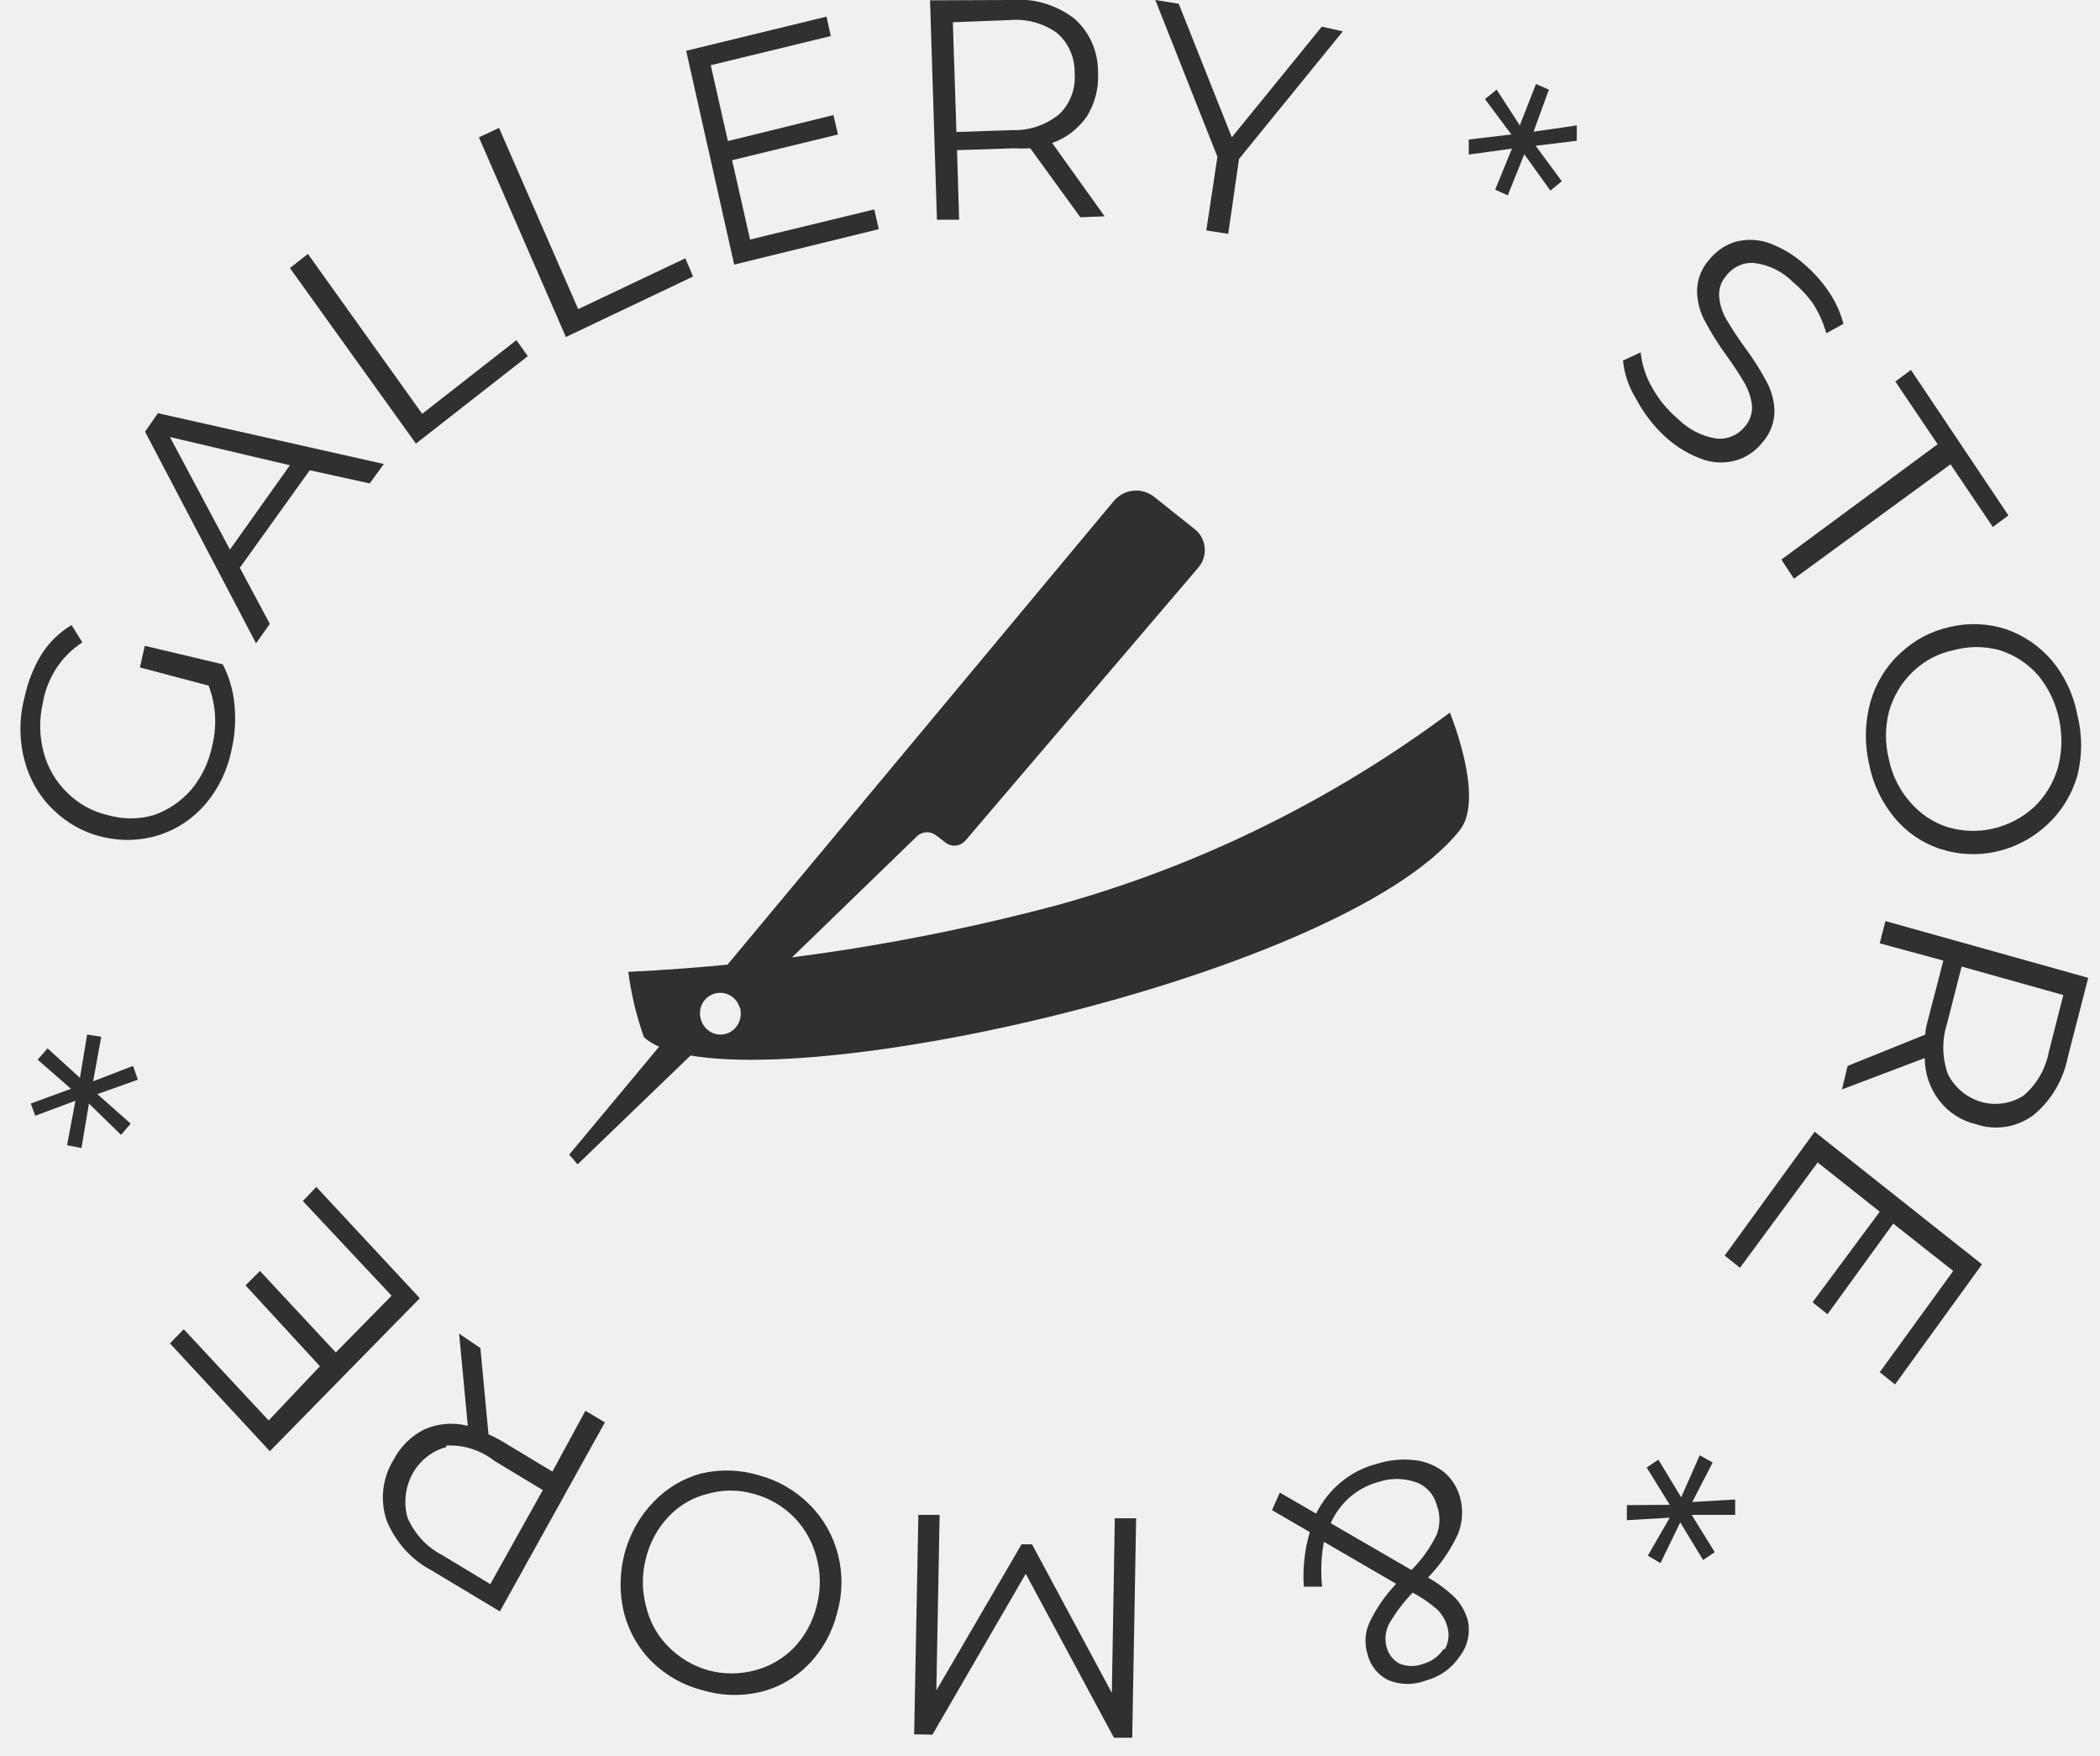
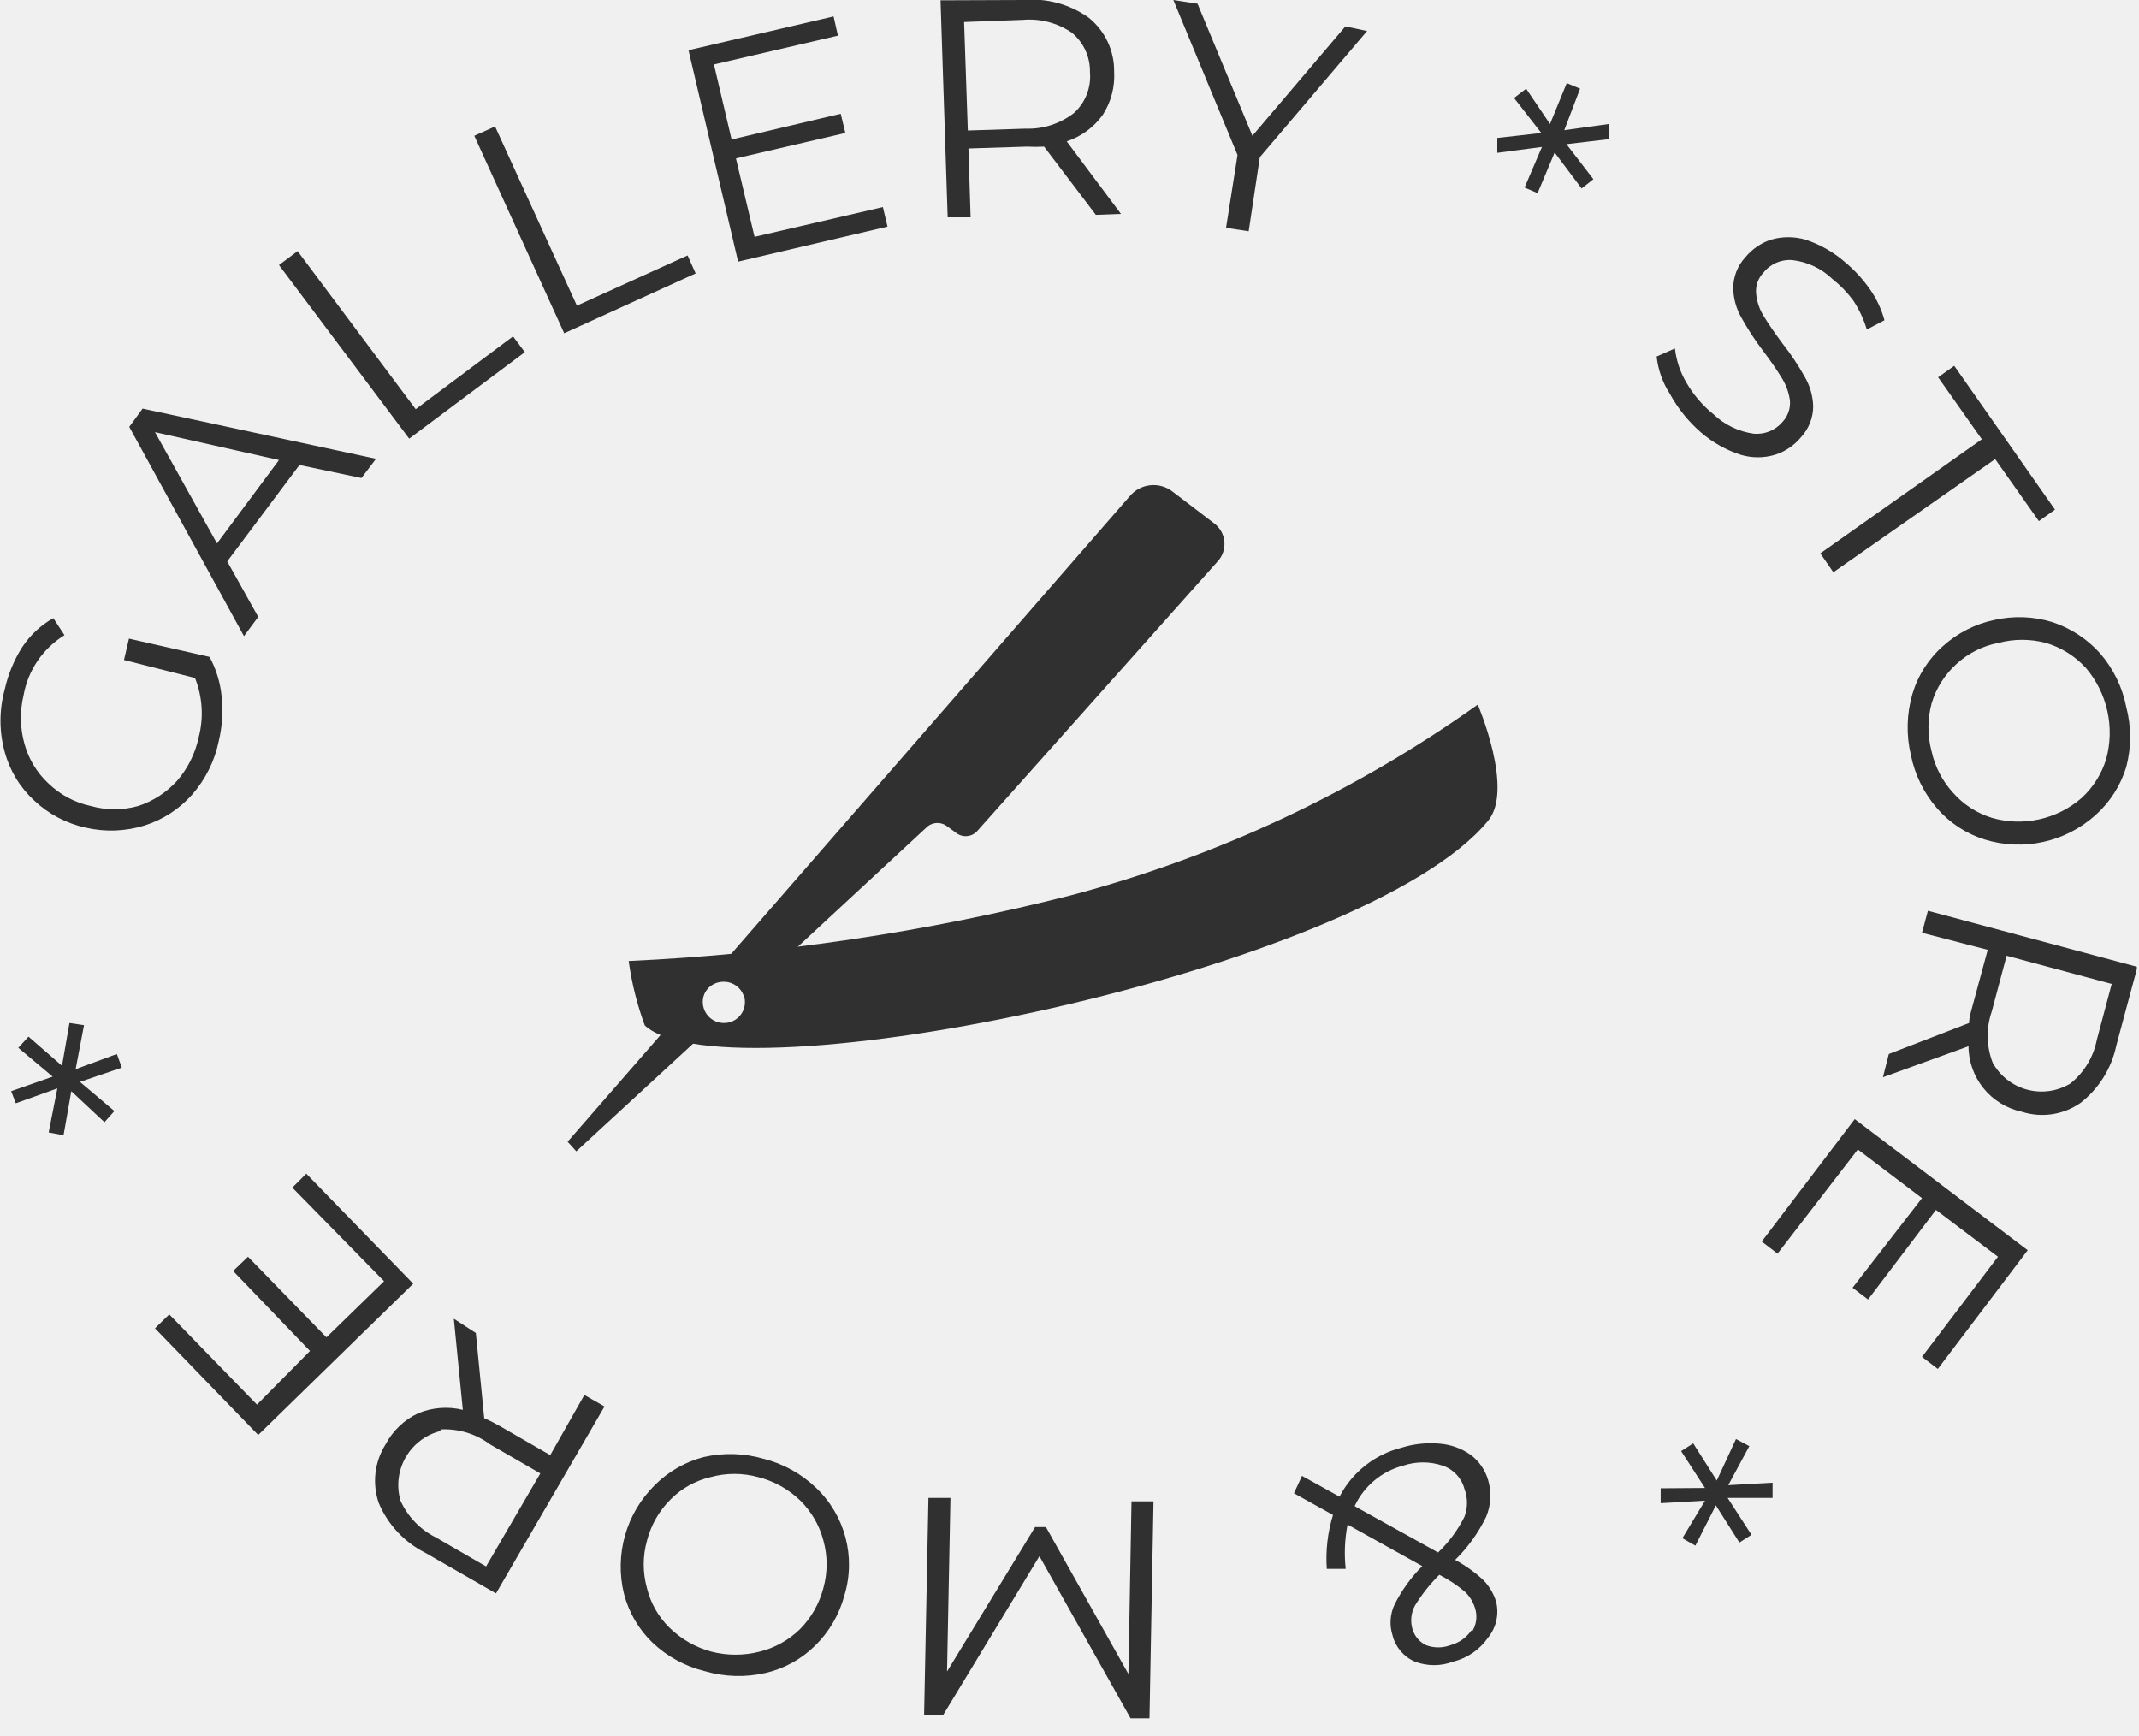
- <svg xmlns="http://www.w3.org/2000/svg" width="67" height="56" viewBox="0 0 67 56" fill="none">
-   <g clip-path="url(#clip0_1_6)">
-     <path d="M38.105 16.87L36.851 15.87C36.655 15.704 36.404 15.626 36.153 15.652C35.902 15.678 35.672 15.807 35.511 16.01L18.16 36.83L18.428 37.14L22.725 33C22.582 32.94 22.463 32.829 22.39 32.687C22.317 32.545 22.294 32.381 22.324 32.223C22.355 32.065 22.438 31.923 22.558 31.822C22.679 31.721 22.829 31.667 22.983 31.67C23.123 31.67 23.258 31.717 23.37 31.803C23.482 31.889 23.564 32.011 23.605 32.15L29.271 26.66C29.358 26.587 29.466 26.547 29.577 26.547C29.689 26.547 29.797 26.587 29.884 26.66L30.171 26.88C30.268 26.953 30.387 26.985 30.506 26.97C30.625 26.955 30.734 26.895 30.812 26.8L38.219 18.12C38.298 18.034 38.358 17.931 38.395 17.818C38.433 17.706 38.446 17.586 38.435 17.468C38.425 17.349 38.389 17.234 38.332 17.131C38.275 17.028 38.197 16.939 38.105 16.87Z" fill="#303030" />
-     <path d="M46.258 22.73C42.461 25.553 38.208 27.636 33.702 28.88C29.23 30.068 24.655 30.779 20.045 31C20.138 31.71 20.305 32.408 20.543 33.08C23.146 35.54 42.746 31.34 46.574 26.48C47.388 25.47 46.258 22.73 46.258 22.73ZM22.983 33C22.855 33 22.729 32.96 22.622 32.885C22.515 32.811 22.431 32.705 22.382 32.58C22.333 32.456 22.32 32.319 22.345 32.187C22.37 32.055 22.432 31.934 22.523 31.839C22.614 31.744 22.73 31.679 22.856 31.653C22.983 31.627 23.113 31.64 23.232 31.692C23.351 31.743 23.453 31.83 23.524 31.942C23.596 32.054 23.634 32.185 23.634 32.32C23.635 32.41 23.619 32.499 23.587 32.582C23.555 32.665 23.507 32.74 23.446 32.804C23.386 32.867 23.314 32.917 23.234 32.951C23.154 32.985 23.069 33.001 22.983 33Z" fill="#303030" />
-     <path d="M4.465 21.29L4.619 20.6L7.107 21.19C7.312 21.586 7.439 22.021 7.48 22.47C7.528 22.945 7.499 23.425 7.394 23.89C7.27 24.535 6.986 25.135 6.571 25.63C6.176 26.097 5.666 26.443 5.097 26.63C4.511 26.819 3.887 26.843 3.288 26.7C2.689 26.565 2.136 26.26 1.69 25.82C1.251 25.397 0.936 24.853 0.781 24.25C0.609 23.595 0.609 22.904 0.781 22.25C0.884 21.76 1.068 21.293 1.326 20.87C1.571 20.485 1.899 20.166 2.283 19.94L2.628 20.49C2.298 20.702 2.015 20.984 1.797 21.318C1.579 21.653 1.432 22.032 1.365 22.43C1.246 22.947 1.256 23.488 1.393 24C1.522 24.486 1.777 24.926 2.13 25.27C2.493 25.637 2.948 25.89 3.441 26C3.92 26.14 4.427 26.14 4.906 26C5.364 25.842 5.776 25.563 6.102 25.19C6.437 24.787 6.667 24.302 6.772 23.78C6.929 23.147 6.889 22.478 6.657 21.87L4.465 21.29Z" fill="#303030" />
-     <path d="M9.882 15L7.652 18.11L8.609 19.9L8.169 20.52L4.628 13.77L5.039 13.18L12.245 14.8L11.796 15.42L9.882 15ZM9.25 14.84L5.422 13.94L7.336 17.53L9.25 14.84Z" fill="#303030" />
-     <path d="M9.25 8.55L9.824 8.1L13.47 13.2L16.476 10.85L16.839 11.36L13.27 14.15L9.25 8.55Z" fill="#303030" />
-     <path d="M15.279 4.38L15.921 4.08L18.447 9.86L21.864 8.24L22.113 8.82L18.055 10.75L15.279 4.38Z" fill="#303030" />
-     <path d="M27.893 6.68L28.037 7.31L23.424 8.44L21.892 1.62L26.371 0.53L26.505 1.15L22.677 2.08L23.223 4.5L26.591 3.67L26.735 4.29L23.357 5.11L23.931 7.64L27.893 6.68Z" fill="#303030" />
-     <path d="M34.468 6.93L32.87 4.73C32.691 4.74 32.512 4.74 32.334 4.73L30.534 4.79L30.601 7.01H29.893L29.673 0.01L32.219 -3.1339e-05C32.938 -0.069 33.658 0.133 34.248 0.57C34.496 0.779 34.696 1.044 34.832 1.346C34.968 1.647 35.036 1.977 35.032 2.31C35.06 2.804 34.936 3.295 34.678 3.71C34.403 4.109 34.015 4.406 33.568 4.56L35.243 6.9L34.468 6.93ZM33.798 3.64C33.97 3.475 34.103 3.272 34.188 3.044C34.273 2.817 34.306 2.573 34.286 2.33C34.291 2.086 34.243 1.844 34.145 1.622C34.047 1.4 33.902 1.205 33.721 1.05C33.28 0.737 32.75 0.593 32.219 0.64L30.4 0.71L30.515 4.21L32.295 4.15C32.838 4.171 33.37 3.99 33.798 3.64Z" fill="#303030" />
-     <path d="M39.531 5.07L39.186 7.46L38.487 7.35L38.841 5L36.86 0L37.607 0.12L39.301 4.38L42.172 0.85L42.842 1L39.531 5.07Z" fill="#303030" />
-     <path d="M48.995 4.65L49.828 5.78L49.465 6.08L48.632 4.92L48.105 6.23L47.703 6.05L48.239 4.74L46.861 4.93V4.45L48.22 4.29L47.378 3.16L47.751 2.86L48.488 4L49.005 2.68L49.417 2.86L48.928 4.2L50.307 4V4.49L48.995 4.65Z" fill="#303030" />
-     <path d="M52.192 12.71C51.966 12.346 51.825 11.931 51.781 11.5L52.345 11.24C52.388 11.636 52.511 12.018 52.709 12.36C52.923 12.743 53.202 13.082 53.532 13.36C53.873 13.701 54.308 13.922 54.776 13.99C54.945 14.006 55.115 13.979 55.272 13.911C55.429 13.843 55.567 13.736 55.676 13.6C55.755 13.508 55.816 13.401 55.853 13.284C55.891 13.167 55.906 13.043 55.896 12.92C55.864 12.676 55.786 12.442 55.666 12.23C55.486 11.923 55.291 11.626 55.082 11.34C54.827 10.991 54.597 10.623 54.393 10.24C54.237 9.953 54.152 9.63 54.144 9.3C54.144 8.929 54.277 8.572 54.518 8.3C54.726 8.036 55.001 7.839 55.312 7.73C55.659 7.625 56.027 7.625 56.374 7.73C56.821 7.883 57.235 8.128 57.59 8.45C57.884 8.706 58.145 9.002 58.365 9.33C58.568 9.634 58.72 9.972 58.815 10.33L58.269 10.63C58.174 10.297 58.032 9.98 57.848 9.69C57.665 9.431 57.449 9.199 57.207 9C56.871 8.66 56.437 8.446 55.972 8.39C55.801 8.375 55.63 8.405 55.473 8.476C55.316 8.548 55.178 8.659 55.073 8.8C54.991 8.89 54.929 8.997 54.891 9.115C54.853 9.232 54.84 9.357 54.852 9.48C54.875 9.732 54.954 9.975 55.082 10.19C55.216 10.42 55.408 10.72 55.666 11.08C55.922 11.421 56.153 11.782 56.355 12.16C56.514 12.446 56.603 12.769 56.614 13.1C56.614 13.47 56.481 13.828 56.24 14.1C56.031 14.367 55.752 14.566 55.436 14.67C55.09 14.779 54.72 14.779 54.374 14.67C53.924 14.518 53.507 14.273 53.149 13.95C52.763 13.599 52.439 13.179 52.192 12.71Z" fill="#303030" />
-     <path d="M61.82 14.17L60.47 12.17L60.968 11.8L64.078 16.44L63.581 16.81L62.231 14.81L57.236 18.46L56.834 17.85L61.82 14.17Z" fill="#303030" />
-     <path d="M59.676 22.39C59.847 21.786 60.179 21.244 60.633 20.83C61.077 20.414 61.619 20.128 62.203 20C62.798 19.857 63.418 19.881 64.002 20.07C64.565 20.265 65.07 20.609 65.466 21.07C65.878 21.566 66.159 22.166 66.279 22.81C66.438 23.443 66.438 24.107 66.279 24.74C66.104 25.342 65.773 25.882 65.322 26.3C64.866 26.727 64.311 27.023 63.712 27.16C63.114 27.297 62.491 27.269 61.906 27.08C61.339 26.895 60.831 26.549 60.442 26.08C60.031 25.587 59.751 24.991 59.628 24.35C59.482 23.703 59.498 23.028 59.676 22.39ZM60.93 25.57C61.249 25.95 61.663 26.231 62.126 26.38C62.603 26.524 63.107 26.542 63.592 26.43C64.077 26.318 64.527 26.081 64.901 25.74C65.255 25.4 65.515 24.969 65.657 24.49C65.791 23.984 65.804 23.452 65.695 22.939C65.587 22.427 65.36 21.95 65.035 21.55C64.702 21.168 64.275 20.888 63.801 20.74C63.318 20.606 62.81 20.606 62.327 20.74C61.84 20.838 61.389 21.077 61.025 21.43C60.669 21.771 60.408 22.206 60.269 22.69C60.139 23.198 60.139 23.732 60.269 24.24C60.374 24.736 60.602 25.195 60.93 25.57Z" fill="#303030" />
-     <path d="M58.949 34L61.427 33C61.427 32.82 61.485 32.64 61.533 32.45L62.002 30.64L59.973 30.09L60.154 29.38L66.624 31.19L65.973 33.72C65.827 34.458 65.433 35.118 64.863 35.58C64.601 35.77 64.301 35.894 63.985 35.943C63.67 35.991 63.348 35.963 63.045 35.86C62.583 35.755 62.169 35.489 61.871 35.105C61.574 34.722 61.41 34.244 61.408 33.75L58.767 34.75L58.949 34ZM62.155 34.28C62.267 34.492 62.419 34.679 62.602 34.829C62.785 34.978 62.995 35.087 63.219 35.15C63.443 35.213 63.678 35.227 63.907 35.193C64.137 35.158 64.358 35.076 64.557 34.95C64.979 34.595 65.267 34.096 65.37 33.54L65.83 31.74L62.585 30.83L62.126 32.63C61.949 33.166 61.96 33.751 62.155 34.28Z" fill="#303030" />
-     <path d="M55.513 40.44L55.025 40.05L57.896 36.1L63.236 40.33L60.461 44.16L59.973 43.77L62.317 40.54L60.403 39.03L58.307 41.92L57.829 41.54L59.973 38.65L57.992 37.08L55.513 40.44Z" fill="#303030" />
-     <path d="M53.273 48.41L51.905 48.49V48.01L53.273 48L52.536 46.81L52.91 46.56L53.637 47.76L54.23 46.42L54.642 46.65L53.991 47.91L55.36 47.83V48.32H53.972L54.709 49.51L54.336 49.76L53.608 48.56L52.977 49.86L52.575 49.62L53.273 48.41Z" fill="#303030" />
-     <path d="M40.832 47.61L41.99 48.28C42.184 47.89 42.455 47.548 42.785 47.276C43.115 47.003 43.496 46.807 43.904 46.7C44.284 46.576 44.684 46.532 45.081 46.57C45.425 46.597 45.756 46.722 46.038 46.93C46.293 47.131 46.481 47.411 46.574 47.73C46.69 48.125 46.669 48.549 46.517 48.93C46.277 49.447 45.953 49.917 45.56 50.32C45.875 50.497 46.168 50.715 46.431 50.97C46.611 51.165 46.745 51.401 46.823 51.66C46.872 51.862 46.875 52.073 46.832 52.276C46.789 52.479 46.7 52.669 46.574 52.83C46.319 53.215 45.938 53.488 45.502 53.6C45.12 53.752 44.698 53.752 44.316 53.6C44.146 53.523 43.995 53.407 43.876 53.26C43.756 53.112 43.671 52.938 43.627 52.75C43.526 52.42 43.55 52.062 43.694 51.75C43.913 51.295 44.201 50.88 44.545 50.52L42.239 49.18C42.151 49.651 42.132 50.133 42.181 50.61H41.598C41.558 50.023 41.623 49.433 41.789 48.87L40.583 48.17L40.832 47.61ZM42.497 48.61L45.033 50.08C45.366 49.748 45.641 49.359 45.847 48.93C45.952 48.64 45.952 48.32 45.847 48.03C45.803 47.857 45.719 47.697 45.603 47.566C45.486 47.436 45.339 47.337 45.177 47.28C44.78 47.14 44.349 47.14 43.952 47.28C43.627 47.369 43.325 47.532 43.067 47.757C42.809 47.981 42.602 48.262 42.459 48.58L42.497 48.61ZM46.096 52.61C46.158 52.499 46.197 52.376 46.211 52.249C46.224 52.121 46.211 51.992 46.172 51.87C46.114 51.672 46.008 51.494 45.866 51.35C45.622 51.135 45.356 50.951 45.072 50.8C44.782 51.1 44.528 51.436 44.316 51.8C44.2 52.027 44.172 52.292 44.239 52.54C44.269 52.654 44.323 52.761 44.395 52.852C44.468 52.943 44.558 53.018 44.66 53.07C44.904 53.166 45.172 53.166 45.416 53.07C45.676 52.997 45.904 52.831 46.057 52.6L46.096 52.61Z" fill="#303030" />
-     <path d="M29.166 55.32L29.3 48.32H29.979L29.874 53.92L32.592 49.26H32.927L35.473 54L35.568 48.43H36.248L36.123 55.43H35.54L32.726 50.2L29.75 55.33L29.166 55.32Z" fill="#303030" />
-     <path d="M25.835 48C26.273 48.436 26.586 48.99 26.74 49.601C26.894 50.212 26.882 50.856 26.706 51.46C26.549 52.079 26.235 52.642 25.797 53.09C25.372 53.527 24.838 53.832 24.256 53.97C23.642 54.115 23.004 54.094 22.4 53.91C21.798 53.757 21.244 53.443 20.792 53C20.361 52.57 20.052 52.023 19.902 51.42C19.755 50.797 19.765 50.145 19.933 49.527C20.101 48.91 20.42 48.349 20.859 47.9C21.277 47.464 21.799 47.153 22.371 47C22.981 46.856 23.617 46.877 24.218 47.06C24.826 47.221 25.384 47.545 25.835 48ZM22.572 47.65C22.104 47.764 21.676 48.014 21.337 48.37C20.985 48.737 20.733 49.197 20.61 49.7C20.477 50.201 20.477 50.73 20.61 51.23C20.723 51.717 20.965 52.161 21.309 52.51C21.669 52.878 22.114 53.144 22.601 53.28C23.087 53.41 23.597 53.41 24.084 53.28C24.552 53.16 24.982 52.911 25.328 52.56C25.679 52.192 25.93 51.733 26.055 51.23C26.189 50.726 26.189 50.194 26.055 49.69C25.933 49.205 25.688 48.763 25.347 48.41C24.985 48.041 24.536 47.779 24.046 47.65C23.563 47.511 23.054 47.511 22.572 47.65Z" fill="#303030" />
-     <path d="M15.327 43L15.585 45.75C15.75 45.823 15.909 45.907 16.064 46L17.624 46.94L18.677 45L19.299 45.37L15.949 51.4L13.767 50.09C13.122 49.752 12.613 49.184 12.332 48.49C12.228 48.177 12.193 47.844 12.229 47.515C12.265 47.186 12.373 46.87 12.542 46.59C12.765 46.152 13.117 45.801 13.547 45.59C13.983 45.401 14.466 45.363 14.925 45.48L14.648 42.54L15.327 43ZM14.236 46.16C14.011 46.219 13.8 46.325 13.616 46.471C13.431 46.617 13.276 46.801 13.161 47.011C13.046 47.221 12.972 47.453 12.945 47.693C12.917 47.934 12.937 48.178 13.002 48.41C13.226 48.928 13.615 49.348 14.102 49.6L15.643 50.53L17.318 47.53L15.777 46.6C15.334 46.253 14.789 46.08 14.236 46.11V46.16Z" fill="#303030" />
-     <path d="M9.662 38.31L10.092 37.86L13.394 41.41L8.609 46.29L5.422 42.85L5.862 42.4L8.571 45.31L10.207 43.58L7.834 41L8.293 40.54L10.714 43.14L12.494 41.33L9.662 38.31Z" fill="#303030" />
-     <path d="M2.551 34.38L2.78 33L3.23 33.07L2.972 34.49L4.245 34L4.398 34.44L3.106 34.9L4.168 35.84L3.862 36.2L2.838 35.2L2.599 36.62L2.139 36.53L2.407 35.11L1.125 35.59L0.981 35.2L2.264 34.73L1.201 33.8L1.517 33.44L2.551 34.38Z" fill="#303030" />
+ <svg xmlns="http://www.w3.org/2000/svg" width="69" height="56" fill="none">
+   <g fill="#303030" clip-path="url(#a)">
+     <path d="m39.15 16.87-1.31-1a1 1 0 0 0-1.4.14L18.31 36.83l.28.31L23.08 33a.69.69 0 0 1 .27-1.33.68.68 0 0 1 .65.48l5.92-5.49a.51.51 0 0 1 .64 0l.3.22a.5.5 0 0 0 .67-.08l7.74-8.68a.83.83 0 0 0-.12-1.25Z" />
+     <path d="M47.67 22.73a40.45 40.45 0 0 1-13.12 6.15A71.156 71.156 0 0 1 20.28 31c.097.71.272 1.408.52 2.08 2.72 2.46 23.2-1.74 27.2-6.6.85-1.01-.33-3.75-.33-3.75ZM23.35 33a.68.68 0 1 1 .68-.68.67.67 0 0 1-.68.68ZM4 21.29l.16-.69 2.6.59c.215.396.347.831.39 1.28.05.475.02.955-.09 1.42a3.76 3.76 0 0 1-.86 1.74 3.43 3.43 0 0 1-1.54 1 3.65 3.65 0 0 1-1.89.07 3.51 3.51 0 0 1-1.67-.88 3.3 3.3 0 0 1-.95-1.57 3.78 3.78 0 0 1 0-2c.108-.49.3-.957.57-1.38a2.92 2.92 0 0 1 1-.93l.36.55a2.86 2.86 0 0 0-1.32 1.94A3.12 3.12 0 0 0 .79 24c.135.486.401.926.77 1.27.38.367.854.62 1.37.73.5.14 1.03.14 1.53 0 .48-.158.91-.437 1.25-.81.35-.403.59-.888.7-1.41a3.07 3.07 0 0 0-.12-1.91L4 21.29ZM9.66 15l-2.33 3.11 1 1.79-.46.62-3.7-6.75.43-.59 7.53 1.62-.47.62-2-.42ZM9 14.84l-4-.9 2 3.59 2-2.69ZM9 8.55l.6-.45 3.81 5.1 3.14-2.35.38.51-3.73 2.79L9 8.55ZM15.3 4.38l.67-.3 2.64 5.78 3.57-1.62.26.58-4.24 1.93-2.9-6.37ZM28.48 6.68l.15.63-4.82 1.13-1.6-6.82L26.89.53l.14.62-4 .93.57 2.42 3.52-.83.15.62-3.53.82.6 2.53 4.14-.96ZM35.35 6.93l-1.67-2.2c-.187.01-.374.01-.56 0l-1.88.06.07 2.22h-.74l-.23-7L33 0a3.16 3.16 0 0 1 2.12.57 2.2 2.2 0 0 1 .82 1.74c.029.494-.1.985-.37 1.4a2.33 2.33 0 0 1-1.16.85l1.75 2.34-.81.03Zm-.7-3.29a1.59 1.59 0 0 0 .51-1.31 1.61 1.61 0 0 0-.59-1.28A2.43 2.43 0 0 0 33 .64l-1.9.07.12 3.5 1.86-.06a2.4 2.4 0 0 0 1.57-.51ZM40.64 5.07l-.36 2.39-.73-.11.37-2.35-2.07-5 .78.12 1.77 4.26 3-3.53.7.15-3.46 4.07ZM50.53 4.65l.87 1.13-.38.3-.87-1.16-.55 1.31-.42-.18.56-1.31-1.44.19v-.48l1.42-.16-.88-1.13.39-.3L50 4l.54-1.32.43.18-.51 1.34L51.9 4v.49l-1.37.16ZM53.87 12.71a2.77 2.77 0 0 1-.43-1.21l.59-.26c.045.396.174.778.38 1.12.224.383.515.722.86 1a2.35 2.35 0 0 0 1.3.63 1.09 1.09 0 0 0 .94-.39.9.9 0 0 0 .23-.68 1.84 1.84 0 0 0-.24-.69 10.48 10.48 0 0 0-.61-.89 9.099 9.099 0 0 1-.72-1.1 2 2 0 0 1-.26-.94c0-.37.139-.728.39-1a1.83 1.83 0 0 1 .83-.57 2 2 0 0 1 1.11 0 3.68 3.68 0 0 1 1.27.72c.308.256.58.552.81.88.213.304.372.642.47 1l-.57.3a3.52 3.52 0 0 0-.44-.94 3.608 3.608 0 0 0-.67-.69 2.22 2.22 0 0 0-1.29-.61 1.08 1.08 0 0 0-.94.41.86.86 0 0 0-.23.68c.024.252.106.495.24.71.14.23.34.53.61.89.268.34.509.702.72 1.08a2 2 0 0 1 .27.94c.001.37-.138.728-.39 1a1.78 1.78 0 0 1-.84.57 1.92 1.92 0 0 1-1.11 0 3.711 3.711 0 0 1-1.28-.72 4.551 4.551 0 0 1-1-1.24ZM63.93 14.17l-1.41-2 .52-.37 3.25 4.64-.52.37-1.41-2-5.22 3.65-.42-.61 5.21-3.68ZM61.69 22.39a3.32 3.32 0 0 1 1-1.56 3.55 3.55 0 0 1 1.64-.83 3.62 3.62 0 0 1 1.88.07 3.56 3.56 0 0 1 1.53 1 3.75 3.75 0 0 1 .85 1.74 3.809 3.809 0 0 1 0 1.93 3.42 3.42 0 0 1-1 1.56 3.71 3.71 0 0 1-3.57.78 3.35 3.35 0 0 1-1.53-1 3.76 3.76 0 0 1-.85-1.73 3.851 3.851 0 0 1 .05-1.96ZM63 25.57c.334.38.767.66 1.25.81a3.1 3.1 0 0 0 2.9-.64c.37-.34.642-.77.79-1.25a3.22 3.22 0 0 0-.65-2.94 2.849 2.849 0 0 0-1.29-.81 3 3 0 0 0-1.54 0 2.76 2.76 0 0 0-1.36.69 2.79 2.79 0 0 0-.79 1.26 3 3 0 0 0 0 1.55 2.9 2.9 0 0 0 .69 1.33ZM60.93 34l2.59-1c0-.18.06-.36.11-.55l.49-1.81-2.12-.55.19-.71 6.76 1.81-.68 2.53a3.17 3.17 0 0 1-1.16 1.86 2.16 2.16 0 0 1-1.9.28 2.17 2.17 0 0 1-1.71-2.11l-2.76 1 .19-.75Zm3.35.28a1.8 1.8 0 0 0 2.51.67 2.39 2.39 0 0 0 .85-1.41l.48-1.8-3.39-.91-.48 1.8a2.41 2.41 0 0 0 .03 1.65ZM57.34 40.44l-.51-.39 3-3.95 5.58 4.23-2.9 3.83-.51-.39 2.45-3.23-2-1.51-2.19 2.89-.5-.38L62 38.65l-2.07-1.57-2.59 3.36ZM55 48.41l-1.43.08v-.48L55 48l-.77-1.19.39-.25.76 1.2.62-1.34.43.23-.68 1.26 1.43-.08v.49h-1.45l.77 1.19-.39.25-.76-1.2-.66 1.3-.42-.24.73-1.21ZM42 47.61l1.21.67a3.112 3.112 0 0 1 2-1.58 3.161 3.161 0 0 1 1.23-.13 2 2 0 0 1 1 .36c.267.2.463.48.56.8.12.395.1.82-.06 1.2a5 5 0 0 1-1 1.39c.33.177.636.396.91.65.189.195.33.431.41.69a1.329 1.329 0 0 1-.26 1.17 1.92 1.92 0 0 1-1.12.77c-.4.152-.84.152-1.24 0a1.25 1.25 0 0 1-.72-.85 1.36 1.36 0 0 1 .07-1c.23-.455.53-.87.89-1.23l-2.41-1.34a4.762 4.762 0 0 0-.06 1.43h-.61a4.783 4.783 0 0 1 .2-1.74l-1.26-.7.26-.56Zm1.74 1 2.65 1.47c.347-.332.635-.72.85-1.15.11-.29.11-.61 0-.9a1.08 1.08 0 0 0-.7-.75 2 2 0 0 0-1.28 0 2.4 2.4 0 0 0-1.56 1.3l.04.03Zm3.76 4a.9.9 0 0 0 .08-.74 1.23 1.23 0 0 0-.32-.52 4.32 4.32 0 0 0-.83-.55 5.22 5.22 0 0 0-.79 1 1 1 0 0 0-.08.74.841.841 0 0 0 .44.53c.255.096.536.096.79 0a1.19 1.19 0 0 0 .67-.47l.04.01ZM29.81 55.32l.14-7h.71l-.11 5.6 2.84-4.66h.35L36.4 54l.1-5.57h.71l-.13 7h-.61l-2.94-5.23-3.11 5.13-.61-.01ZM26.33 48a3.41 3.41 0 0 1 .91 3.46 3.56 3.56 0 0 1-.95 1.63 3.36 3.36 0 0 1-1.61.88 3.88 3.88 0 0 1-1.94-.06 3.76 3.76 0 0 1-1.68-.91 3.36 3.36 0 0 1-.93-1.58 3.69 3.69 0 0 1 1-3.52 3.45 3.45 0 0 1 1.58-.9 3.849 3.849 0 0 1 1.93.06 3.769 3.769 0 0 1 1.69.94Zm-3.41-.35a2.67 2.67 0 0 0-1.29.72 2.89 2.89 0 0 0-.76 1.33c-.14.5-.14 1.03 0 1.53.118.487.371.93.73 1.28a3.07 3.07 0 0 0 1.35.77 3.14 3.14 0 0 0 1.55 0c.49-.12.938-.369 1.3-.72a2.94 2.94 0 0 0 .76-1.33 2.88 2.88 0 0 0 0-1.54 2.81 2.81 0 0 0-.74-1.28 3 3 0 0 0-1.36-.76 2.89 2.89 0 0 0-1.54 0ZM15.35 43l.27 2.75c.171.073.338.157.5.25l1.63.94 1.1-1.94.65.37L16 51.4l-2.28-1.31a3.18 3.18 0 0 1-1.5-1.6 2.2 2.2 0 0 1 .22-1.9c.232-.438.6-.79 1.05-1a2.32 2.32 0 0 1 1.44-.11l-.29-2.94.71.46Zm-1.14 3.16a1.803 1.803 0 0 0-1.35 1.533 1.8 1.8 0 0 0 .06.717c.234.518.64.938 1.15 1.19l1.61.93 1.75-3-1.61-.93a2.47 2.47 0 0 0-1.61-.49v.05ZM9.43 38.31l.45-.45 3.45 3.55-5 4.88L5 42.85l.46-.45 2.83 2.91L10 43.58 7.52 41l.48-.46 2.53 2.6 1.86-1.81-2.96-3.02ZM2 34.38 2.24 33l.47.07-.27 1.42L3.77 34l.16.44-1.35.46 1.11.94-.32.36-1.07-1-.25 1.42-.48-.09.28-1.42-1.34.48-.15-.39 1.34-.47-1.11-.93.33-.36 1.08.94Z" />
  </g>
  <defs>
-     <clipPath id="clip0_1_6">
-       <rect width="65.968" height="55.46" fill="white" transform="translate(0.636719)" />
+     <clipPath id="a">
+       <path fill="#fff" d="M0 0h68.93v55.46H0z" />
    </clipPath>
  </defs>
</svg>
